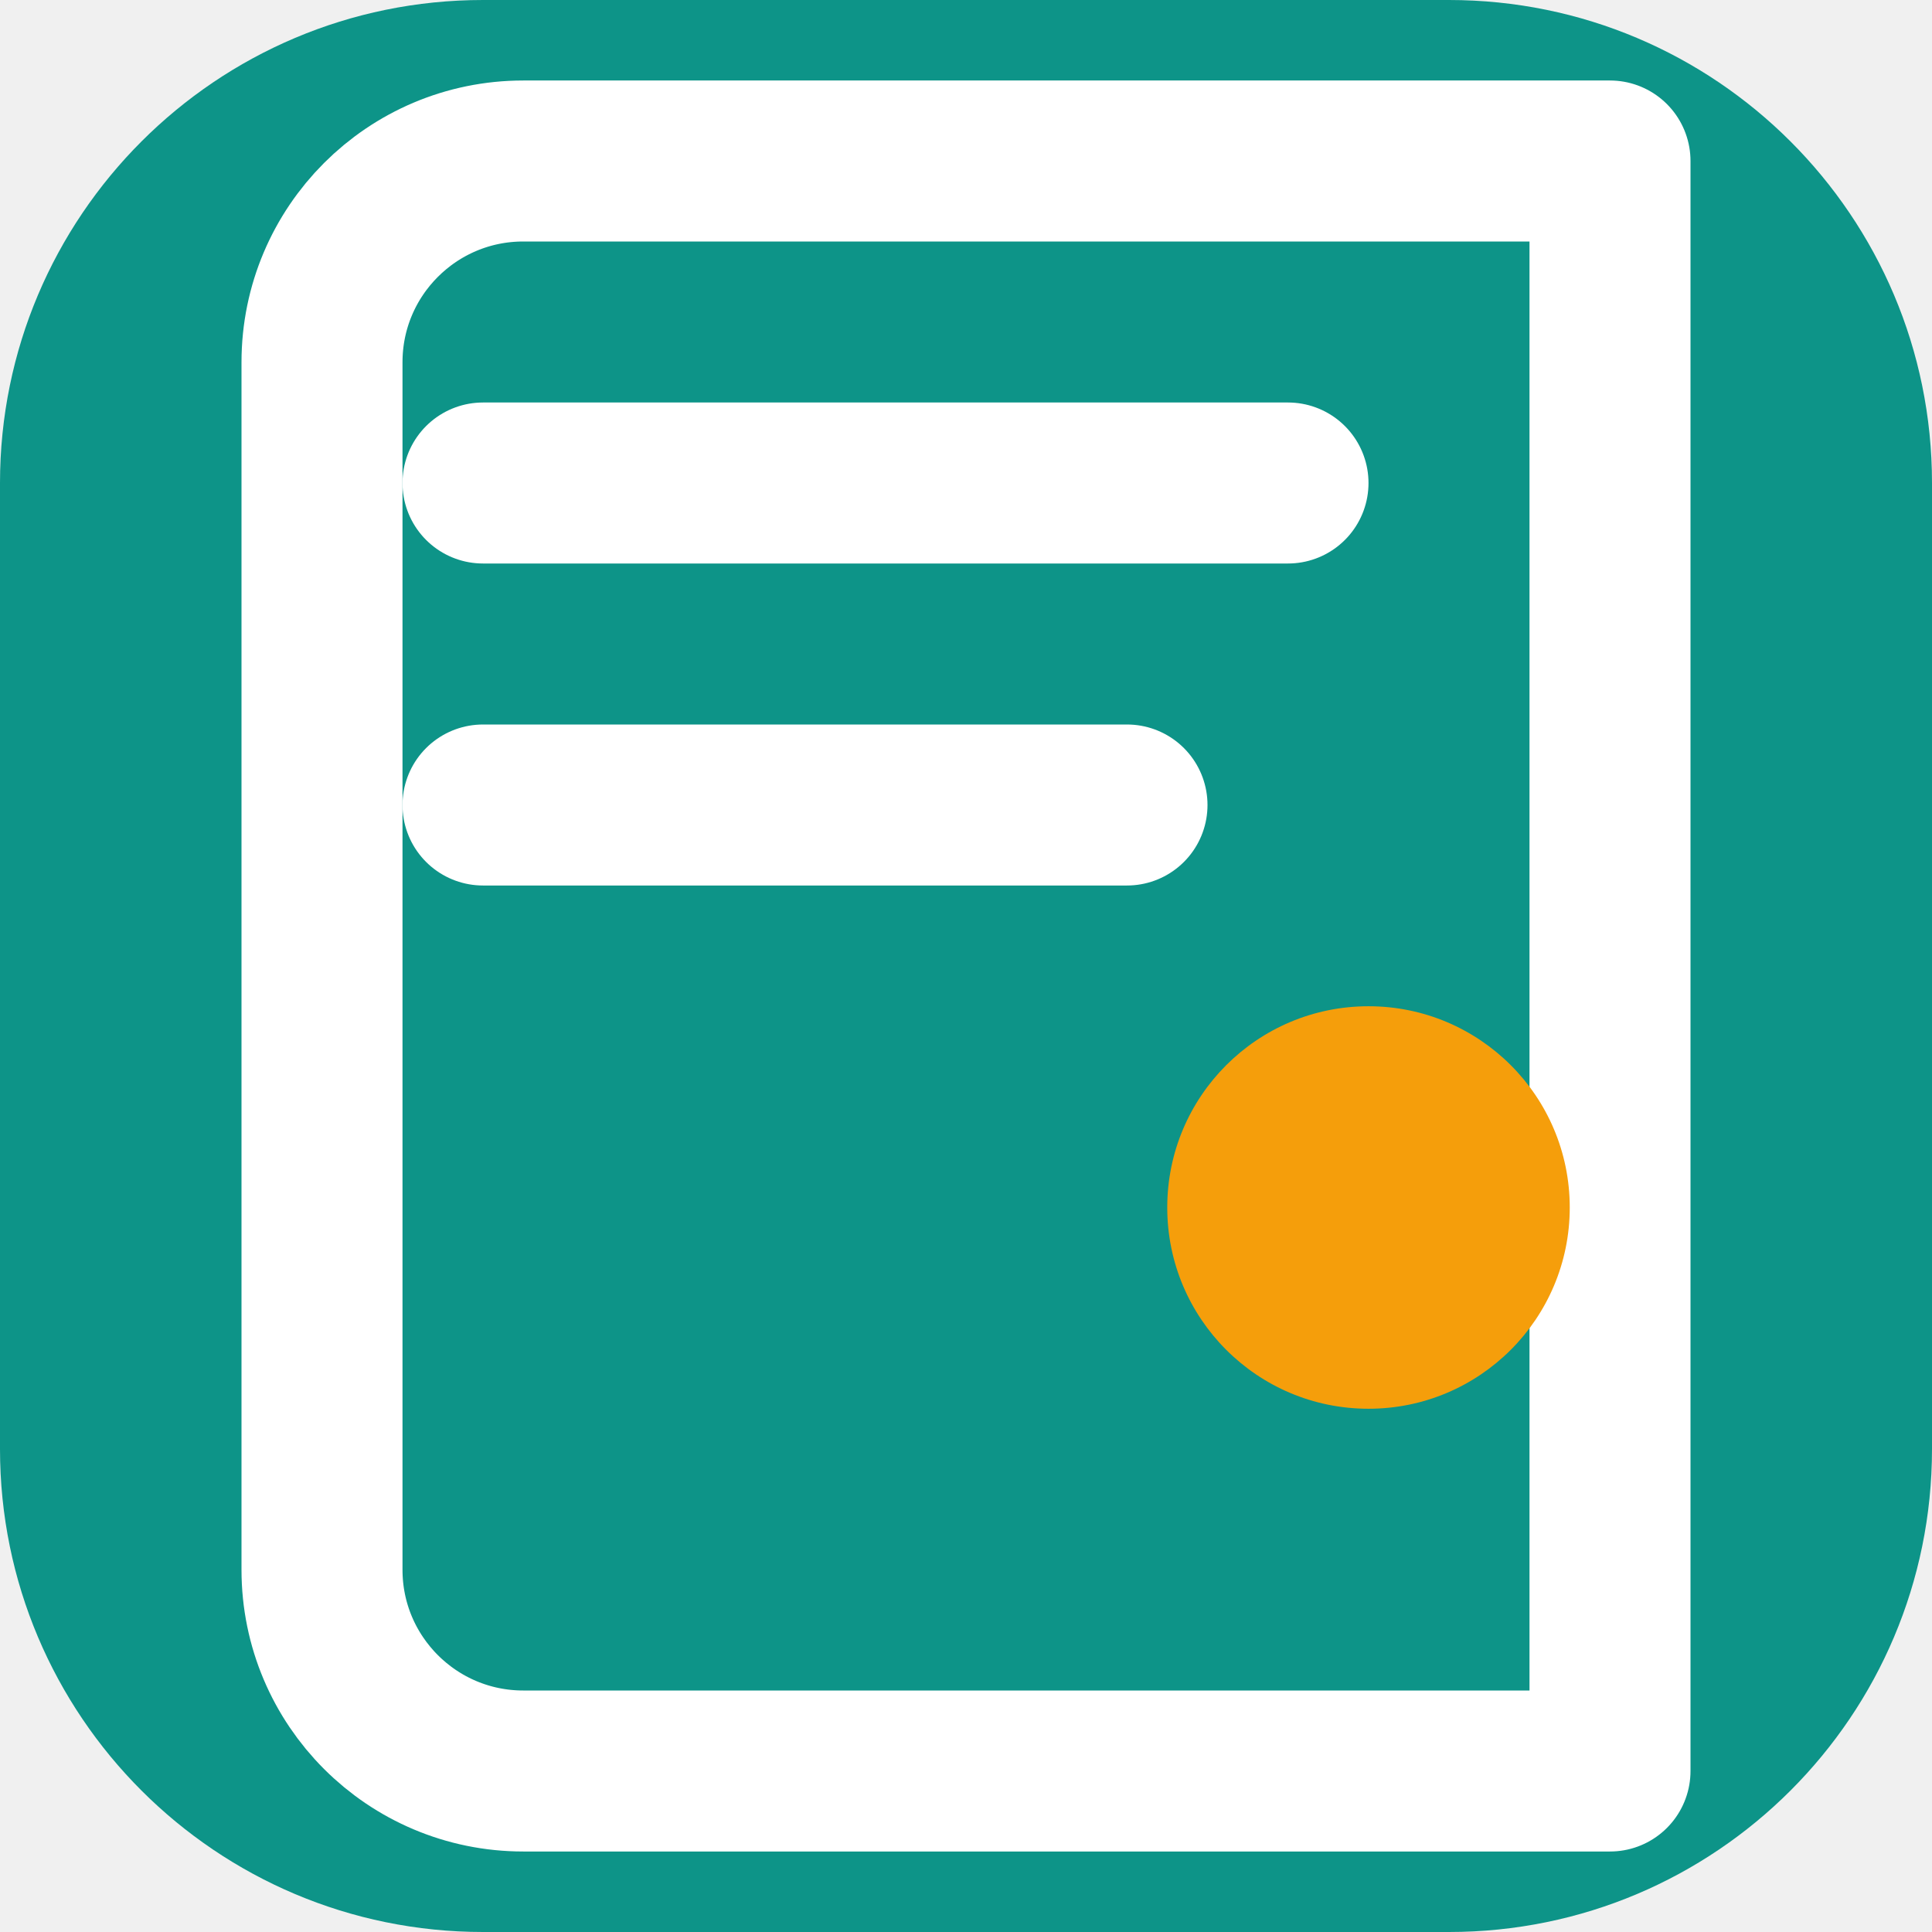
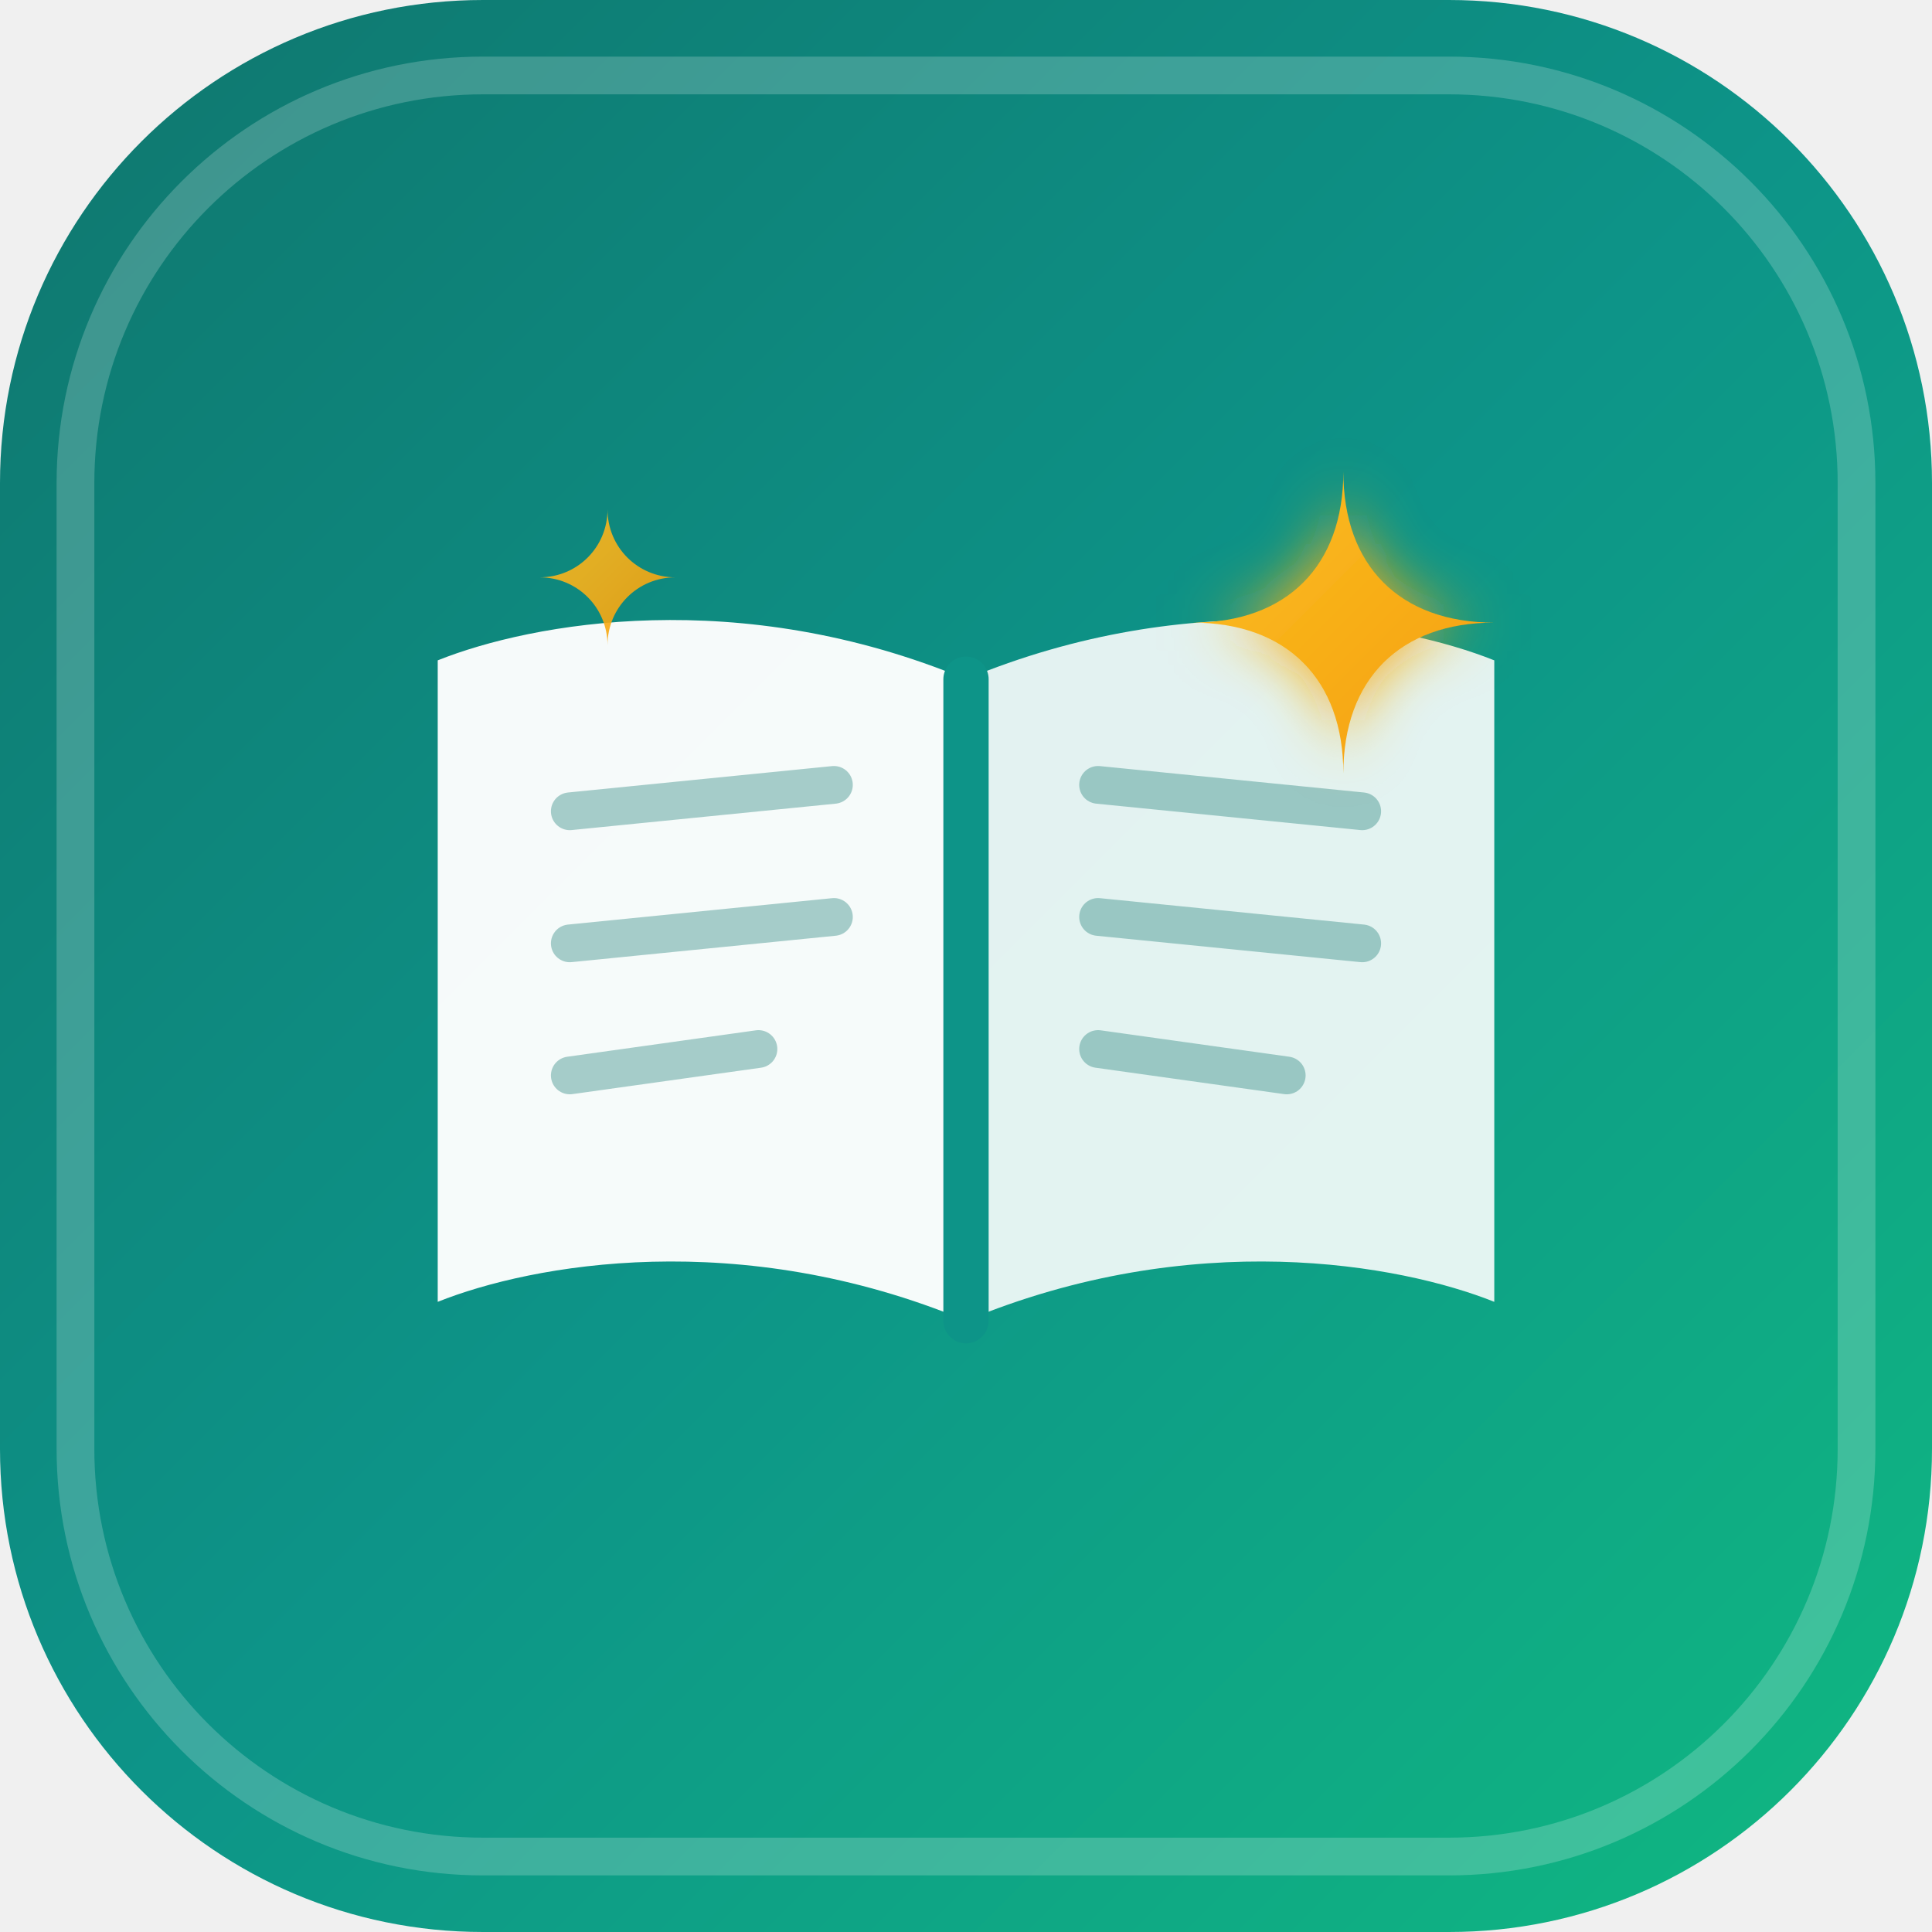
- <svg xmlns="http://www.w3.org/2000/svg" viewBox="0 0 24 24" fill="#0d9488">
-   <rect width="24" height="24" rx="6" fill="#0d9488" />
-   <path d="M4 19.5v-15A2.5 2.5 0 0 1 6.5 2H20v20H6.5a2.5 2.5 0 0 1-2.5-2.5Z" fill="none" stroke="#ffffff" stroke-width="2" stroke-linecap="round" stroke-linejoin="round" />
-   <path d="M6 6h10" stroke="#ffffff" stroke-width="2" stroke-linecap="round" />
-   <path d="M6 10h8" stroke="#ffffff" stroke-width="2" stroke-linecap="round" />
-   <circle cx="17" cy="15" r="2.5" fill="#f59e0b" />
+ <svg xmlns="http://www.w3.org/2000/svg" viewBox="0 0 512 512" fill="none">
+   <defs>
+     <linearGradient id="bgGrad" x1="0%" y1="0%" x2="100%" y2="100%">
+       <stop offset="0%" stop-color="#0f766e" />
+       <stop offset="50%" stop-color="#0d9488" />
+       <stop offset="100%" stop-color="#10b981" />
+     </linearGradient>
+     <linearGradient id="sparkleGrad" x1="0%" y1="0%" x2="100%" y2="100%">
+       <stop offset="0%" stop-color="#fbbf24" />
+       <stop offset="100%" stop-color="#f59e0b" />
+     </linearGradient>
+     <filter id="glow" x="-20%" y="-20%" width="140%" height="140%">
+       <feGaussianBlur stdDeviation="8" result="blur" />
+       <feComposite in="SourceGraphic" in2="blur" operator="over" />
+     </filter>
+   </defs>
+   <rect width="512" height="512" rx="128" fill="url(#bgGrad)" />
+   <rect x="20" y="20" width="472" height="472" rx="108" fill="none" stroke="#ffffff" stroke-opacity="0.2" stroke-width="10" />
+   <g transform="translate(106, 120)">
+     <path d="M150 230 C90 205 35 215 10 225 V55 C35 45 90 35 150 60 Z" fill="#ffffff" fill-opacity="0.96" />
+     <path d="M150 230 C210 205 265 215 290 225 V55 C265 45 210 35 150 60 Z" fill="#ffffff" fill-opacity="0.88" />
+     <path d="M150 60 V230" stroke="#0d9488" stroke-width="12" stroke-linecap="round" />
+     <line x1="45" y1="95" x2="115" y2="88" stroke="#0f766e" stroke-width="10" stroke-linecap="round" opacity="0.35" />
+     <line x1="45" y1="130" x2="115" y2="123" stroke="#0f766e" stroke-width="10" stroke-linecap="round" opacity="0.35" />
+     <line x1="45" y1="165" x2="95" y2="158" stroke="#0f766e" stroke-width="10" stroke-linecap="round" opacity="0.35" />
+     <line x1="185" y1="88" x2="255" y2="95" stroke="#0f766e" stroke-width="10" stroke-linecap="round" opacity="0.35" />
+     <line x1="185" y1="123" x2="255" y2="130" stroke="#0f766e" stroke-width="10" stroke-linecap="round" opacity="0.35" />
+     <line x1="185" y1="158" x2="235" y2="165" stroke="#0f766e" stroke-width="10" stroke-linecap="round" opacity="0.35" />
+     <path d="M250 5 C250 30 265 45 290 45 C265 45 250 60 250 85 C250 60 235 45 210 45 C235 45 250 30 250 5 Z" fill="url(#sparkleGrad)" filter="url(#glow)" />
+     <path d="M55 15 C55 25 63 33 73 33 C63 33 55 41 55 51 C55 41 47 33 37 33 C47 33 55 25 55 15 Z" fill="url(#sparkleGrad)" opacity="0.9" />
+   </g>
</svg>
